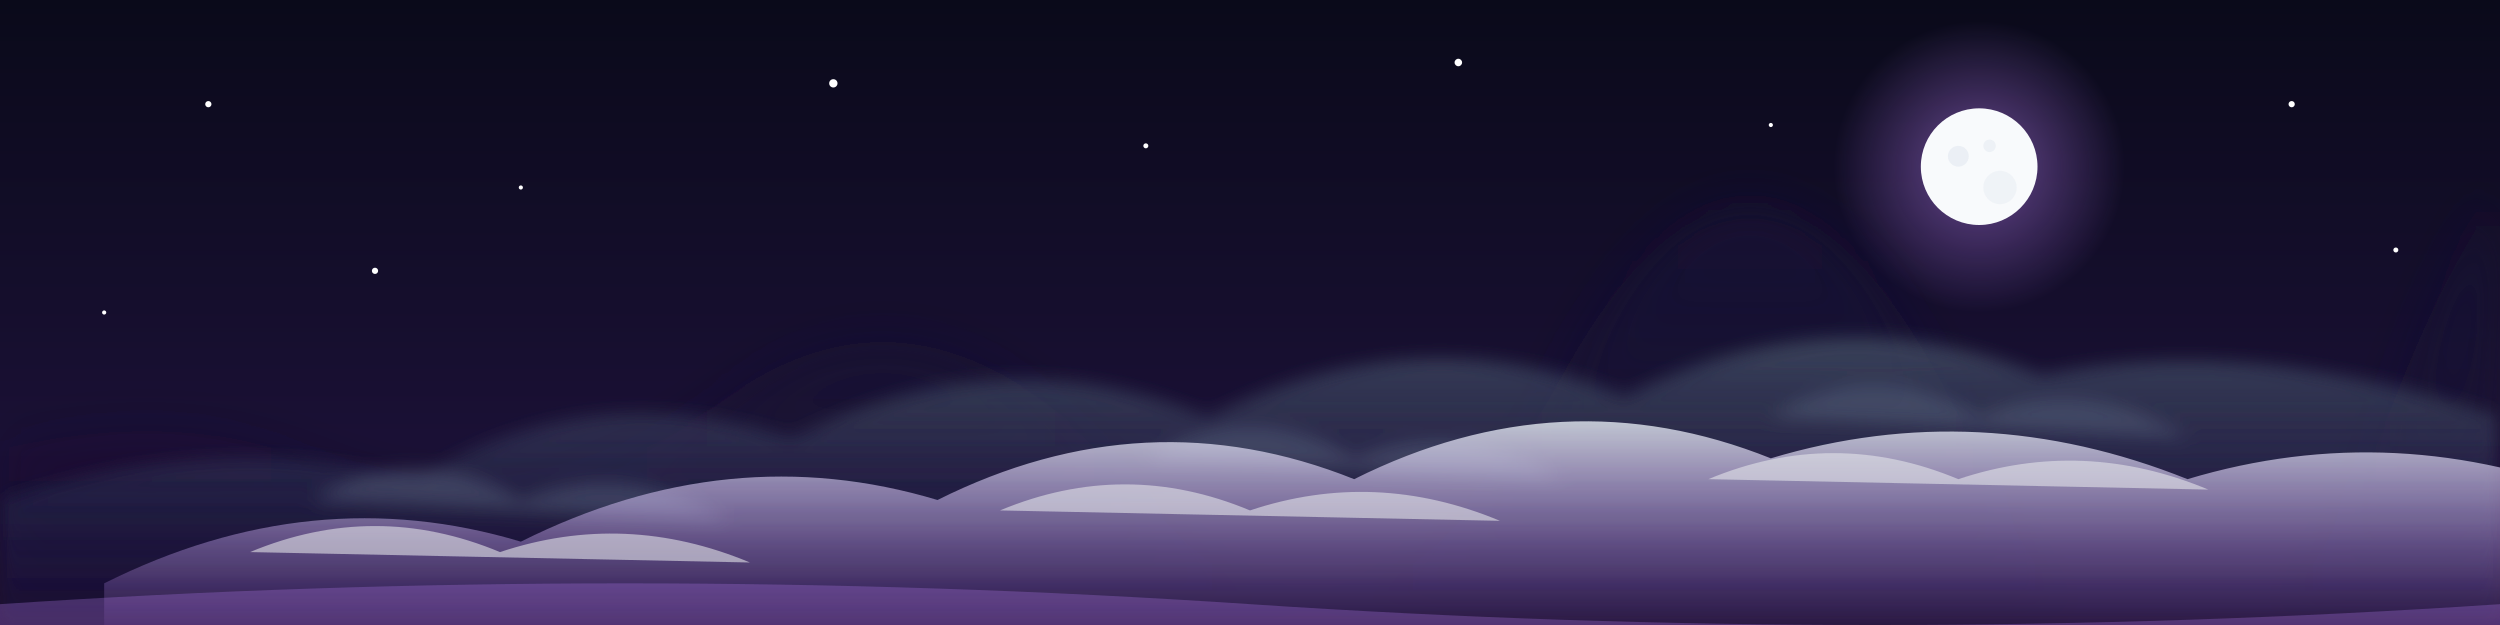
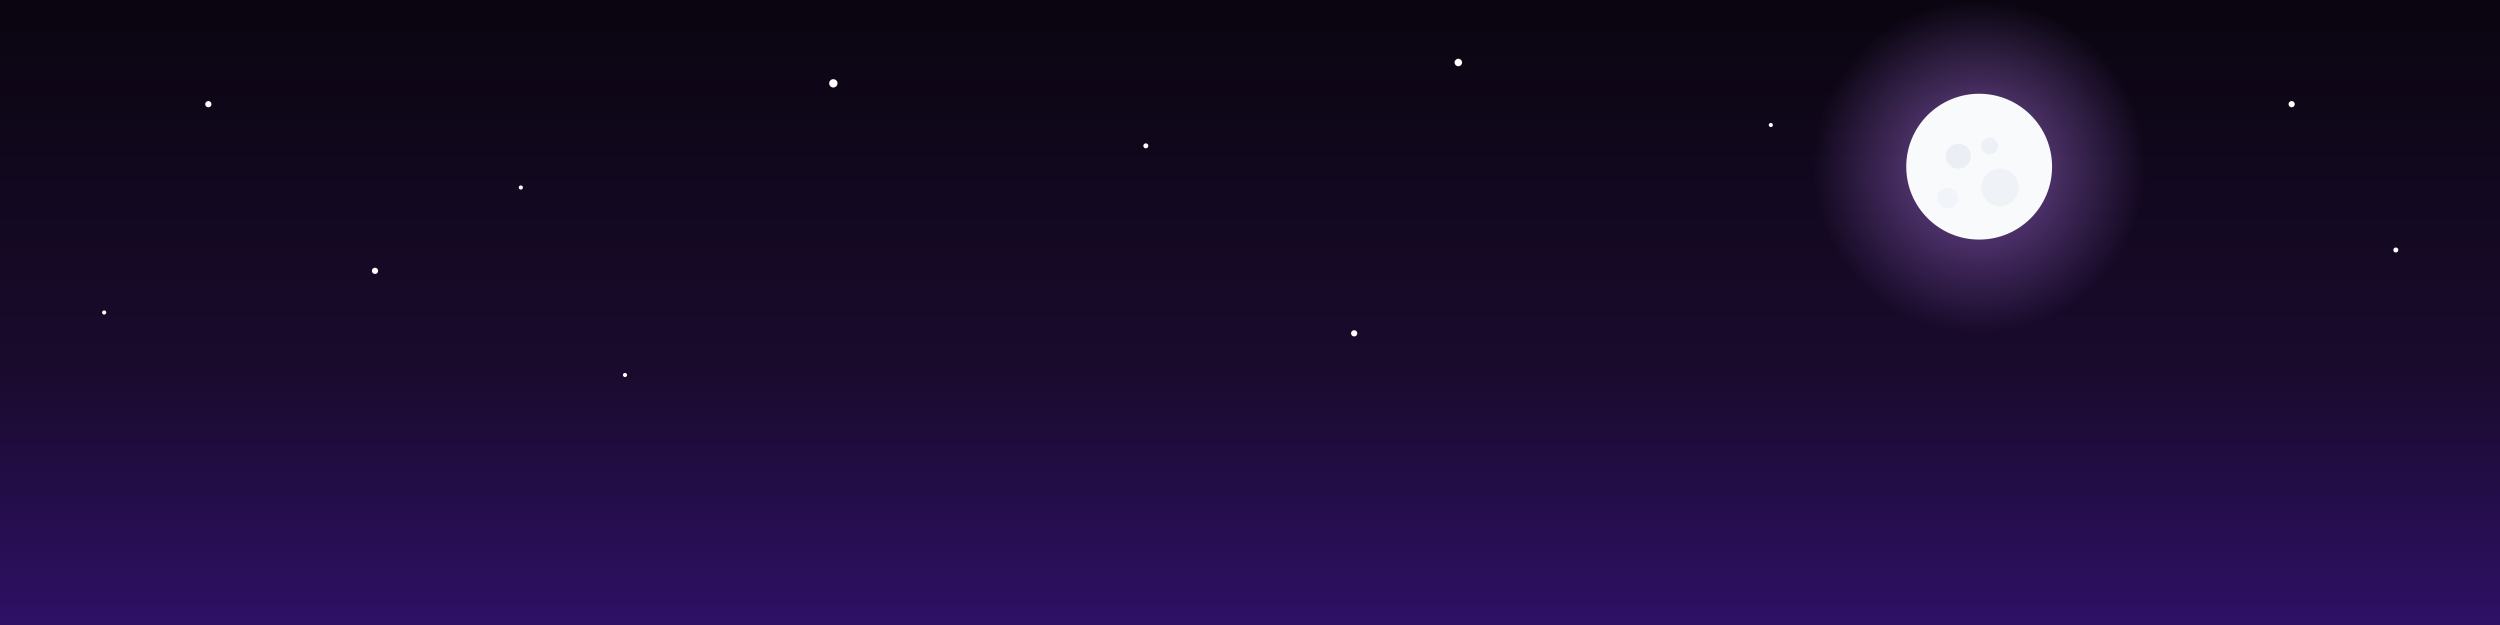
<svg xmlns="http://www.w3.org/2000/svg" viewBox="0 0 1200 300" preserveAspectRatio="none">
  <defs>
    <linearGradient id="skyGrad" x1="0" y1="0" x2="0" y2="1">
-       <stop offset="0%" stop-color="#0a0a1a" />
-       <stop offset="70%" stop-color="#1a1035" />
-       <stop offset="100%" stop-color="#1a0b2e" />
-     </linearGradient>
-     <linearGradient id="cloudBack" x1="0" y1="0" x2="0" y2="1">
-       <stop offset="0%" stop-color="#1e1b4b" stop-opacity="0.8" />
-       <stop offset="100%" stop-color="#0a0a1a" stop-opacity="0" />
-     </linearGradient>
-     <linearGradient id="cloudMid" x1="0" y1="0" x2="0" y2="1">
-       <stop offset="0%" stop-color="#475569" stop-opacity="0.9" />
-       <stop offset="100%" stop-color="#1e1b4b" stop-opacity="0.2" />
-     </linearGradient>
-     <linearGradient id="cloudFront" x1="0" y1="0" x2="0" y2="1">
-       <stop offset="0%" stop-color="#e2e8f0" stop-opacity="0.9" />
-       <stop offset="100%" stop-color="#c084fc" stop-opacity="0.1" />
+       <stop offset="0%" stop-color="#0a0510" />
+       <stop offset="60%" stop-color="#1a0b2e" />
+       <stop offset="100%" stop-color="#2e1065" />
    </linearGradient>
    <radialGradient id="moonGlow" cx="50%" cy="50%" r="50%">
-       <stop offset="0%" stop-color="#e0f2fe" stop-opacity="0.8" />
-       <stop offset="40%" stop-color="#c084fc" stop-opacity="0.3" />
+       <stop offset="0%" stop-color="#f8fafc" stop-opacity="0.9" />
+       <stop offset="30%" stop-color="#c084fc" stop-opacity="0.4" />
      <stop offset="100%" stop-color="#c084fc" stop-opacity="0" />
    </radialGradient>
-     <filter id="softBlur">
-       <feGaussianBlur stdDeviation="4" />
-     </filter>
-     <filter id="heavyBlur">
-       <feGaussianBlur stdDeviation="12" />
-     </filter>
+     <style>
+       .star { fill: #ffffff; animation: twinkle 4s infinite alternate; }
+       .shooting-star { animation: shoot 3s infinite linear; opacity: 0; }
+       .moon { animation: pulse 5s infinite alternate; }
+       
+       @keyframes twinkle { 
+         0% { opacity: 0.2; transform: scale(0.8); } 
+         100% { opacity: 1; transform: scale(1.2); } 
+       }
+       @keyframes pulse { 
+         0% { transform: scale(1); opacity: 0.8; } 
+         100% { transform: scale(1.05); opacity: 1; } 
+       }
+       @keyframes shoot {
+         0% { transform: translate(0, 0) rotate(-45deg); opacity: 0; }
+         10% { opacity: 1; }
+         70% { opacity: 1; }
+         100% { transform: translate(300px, 300px) rotate(-45deg); opacity: 0; }
+       }
+     </style>
  </defs>
-   <style>
-     .star { fill: #ffffff; animation: twinkle 4s infinite alternate; }
-     .moon { animation: pulse 6s infinite alternate; }
-     .cloud-layer { transform-origin: center; }
-     .drift-slow { animation: drift 40s infinite linear; }
-     .drift-mid { animation: drift 25s infinite linear reverse; }
-     .drift-fast { animation: drift 15s infinite linear; }
- 
-     @keyframes twinkle {
-       0% { opacity: 0.2; transform: scale(0.8); }
-       100% { opacity: 1; transform: scale(1.2); }
-     }
-     @keyframes pulse {
-       0% { opacity: 0.7; }
-       100% { opacity: 1; }
-     }
-     @keyframes drift {
-       0% { transform: translateX(0); }
-       100% { transform: translateX(-200px); }
-     }
-   </style>
  <rect width="100%" height="100%" fill="url(#skyGrad)" />
  <g class="moon">
-     <circle cx="950" cy="80" r="70" fill="url(#moonGlow)" />
-     <circle cx="950" cy="80" r="28" fill="#f8fafc" />
-     <circle cx="940" cy="75" r="5" fill="#e2e8f0" opacity="0.6" />
-     <circle cx="960" cy="90" r="8" fill="#e2e8f0" opacity="0.4" />
-     <circle cx="955" cy="70" r="3" fill="#e2e8f0" opacity="0.5" />
+     <circle cx="950" cy="80" r="80" fill="url(#moonGlow)" />
+     <circle cx="950" cy="80" r="35" fill="#f8fafc" />
+     <circle cx="940" cy="75" r="6" fill="#e2e8f0" opacity="0.6" />
+     <circle cx="960" cy="90" r="9" fill="#e2e8f0" opacity="0.4" />
+     <circle cx="955" cy="70" r="4" fill="#e2e8f0" opacity="0.5" />
+     <circle cx="935" cy="95" r="5" fill="#e2e8f0" opacity="0.3" />
  </g>
  <g class="star">
    <circle cx="100" cy="50" r="1.5" style="animation-delay: 0s;" />
    <circle cx="250" cy="90" r="1" style="animation-delay: 1.5s;" />
    <circle cx="400" cy="40" r="2" style="animation-delay: 0.8s;" />
    <circle cx="550" cy="70" r="1.2" style="animation-delay: 2.2s;" />
    <circle cx="700" cy="30" r="1.8" style="animation-delay: 1.1s;" />
    <circle cx="850" cy="60" r="1" style="animation-delay: 3s;" />
    <circle cx="1100" cy="50" r="1.5" style="animation-delay: 0.5s;" />
    <circle cx="1150" cy="120" r="1.2" style="animation-delay: 2.7s;" />
    <circle cx="50" cy="150" r="1" style="animation-delay: 1.8s;" />
    <circle cx="180" cy="130" r="1.5" style="animation-delay: 0.3s;" />
+     <circle cx="300" cy="180" r="1" style="animation-delay: 2s;" />
+     <circle cx="650" cy="160" r="1.5" style="animation-delay: 1.4s;" />
  </g>
-   <g class="cloud-layer drift-slow" filter="url(#heavyBlur)" opacity="0.6">
-     <path d="M -100,250 Q 50,180 150,220 T 350,190 T 550,240 T 750,180 T 950,220 T 1150,190 T 1300,220 L 1300,300 L -100,300 Z" fill="url(#cloudBack)" />
-   </g>
-   <g class="cloud-layer drift-mid" filter="url(#softBlur)" opacity="0.8">
-     <path d="M -50,260 Q 80,200 200,230 Q 280,180 380,210 Q 480,160 580,200 Q 680,150 780,190 Q 880,140 980,180 Q 1080,160 1200,200 L 1250,300 L -50,300 Z" fill="url(#cloudMid)" />
-     <path d="M 150,240 Q 200,210 250,240 Q 300,220 350,250 Z" fill="#64748b" opacity="0.5" />
-     <path d="M 550,220 Q 600,190 650,220 Q 700,200 750,230 Z" fill="#64748b" opacity="0.5" />
-     <path d="M 850,200 Q 900,170 950,200 Q 1000,180 1050,210 Z" fill="#64748b" opacity="0.5" />
-   </g>
-   <g class="cloud-layer drift-fast" opacity="0.9">
-     <path d="M 50,280 Q 150,230 250,260 Q 350,210 450,240 Q 550,190 650,230 Q 750,180 850,220 Q 950,190 1050,230 Q 1150,200 1250,240 L 1250,300 L 50,300 Z" fill="url(#cloudFront)" />
-     <path d="M 120,265 Q 180,240 240,265 Q 300,245 360,270 Z" fill="#f8fafc" opacity="0.6" />
-     <path d="M 480,245 Q 540,220 600,245 Q 660,225 720,250 Z" fill="#f8fafc" opacity="0.6" />
-     <path d="M 820,230 Q 880,205 940,230 Q 1000,210 1060,235 Z" fill="#f8fafc" opacity="0.6" />
-     <path d="M 0,290 Q 300,270 600,290 T 1200,290 L 1200,300 L 0,300 Z" fill="#c084fc" opacity="0.3" />
+   <g>
+     <path class="shooting-star" d="M 200 50 L 220 50 L 210 70 Z" fill="#ffffff" style="animation-delay: 0s;" />
+     <path class="shooting-star" d="M 600 80 L 620 80 L 610 100 Z" fill="#ffffff" style="animation-delay: 1.5s;" />
+     <path class="shooting-star" d="M 400 20 L 420 20 L 410 40 Z" fill="#ffffff" style="animation-delay: 3s;" />
+     <path class="shooting-star" d="M 800 40 L 820 40 L 810 60 Z" fill="#ffffff" style="animation-delay: 4.5s;" />
  </g>
</svg>
